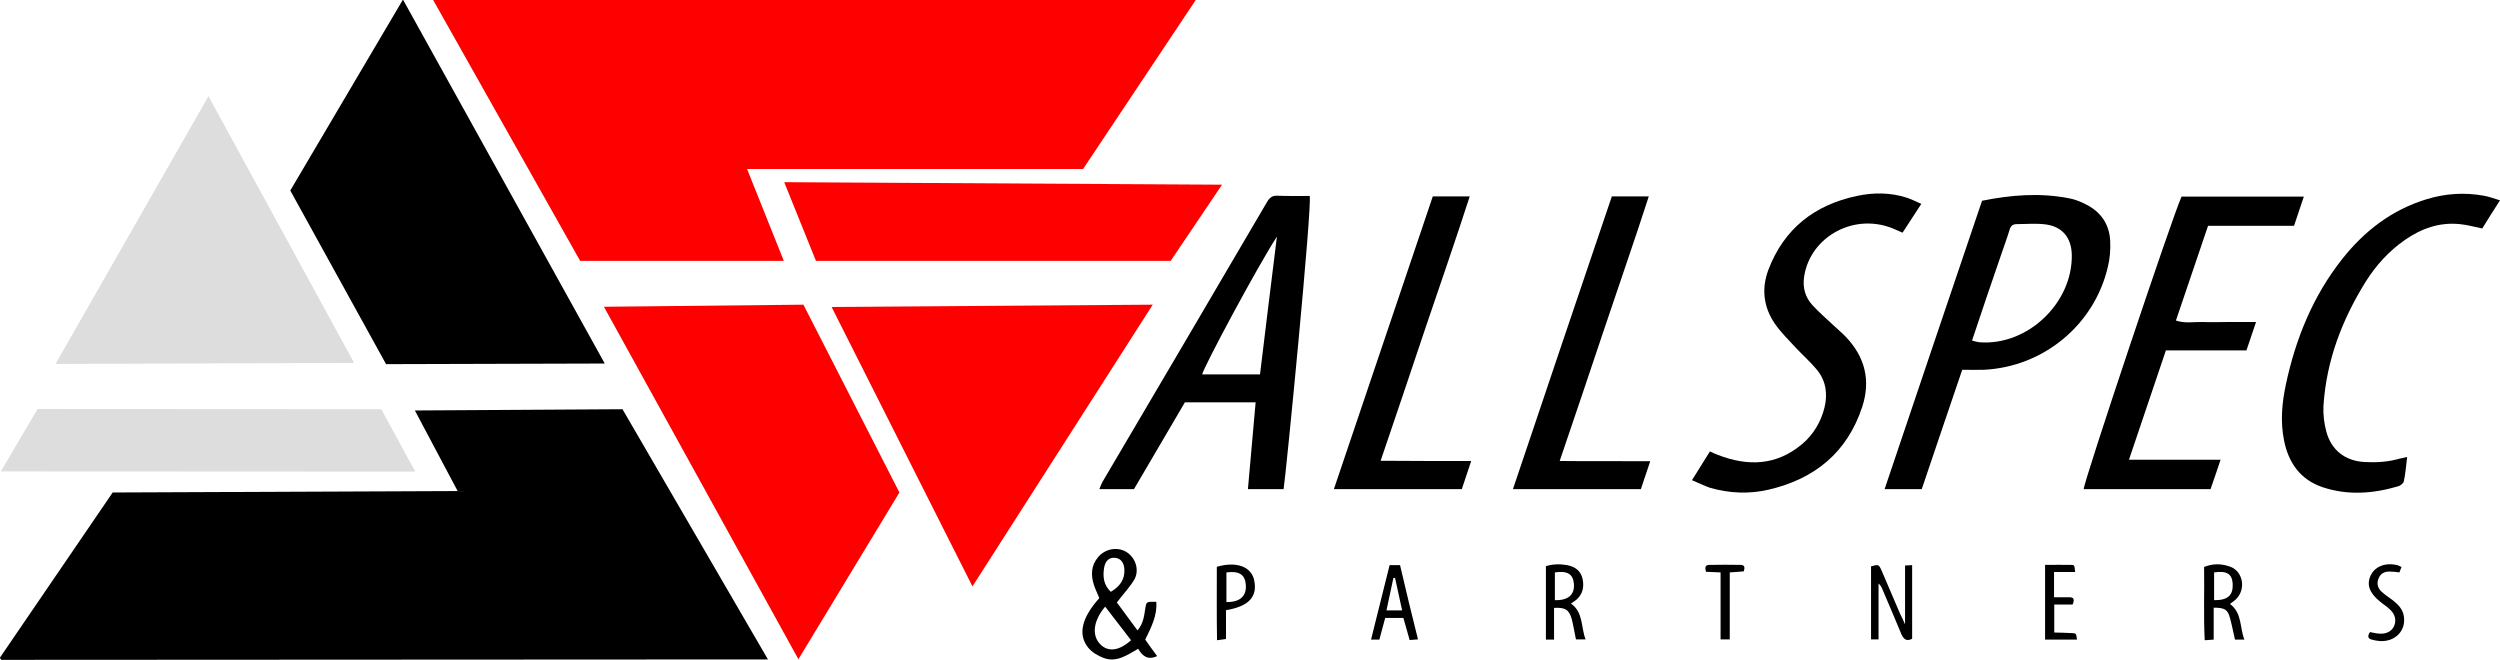
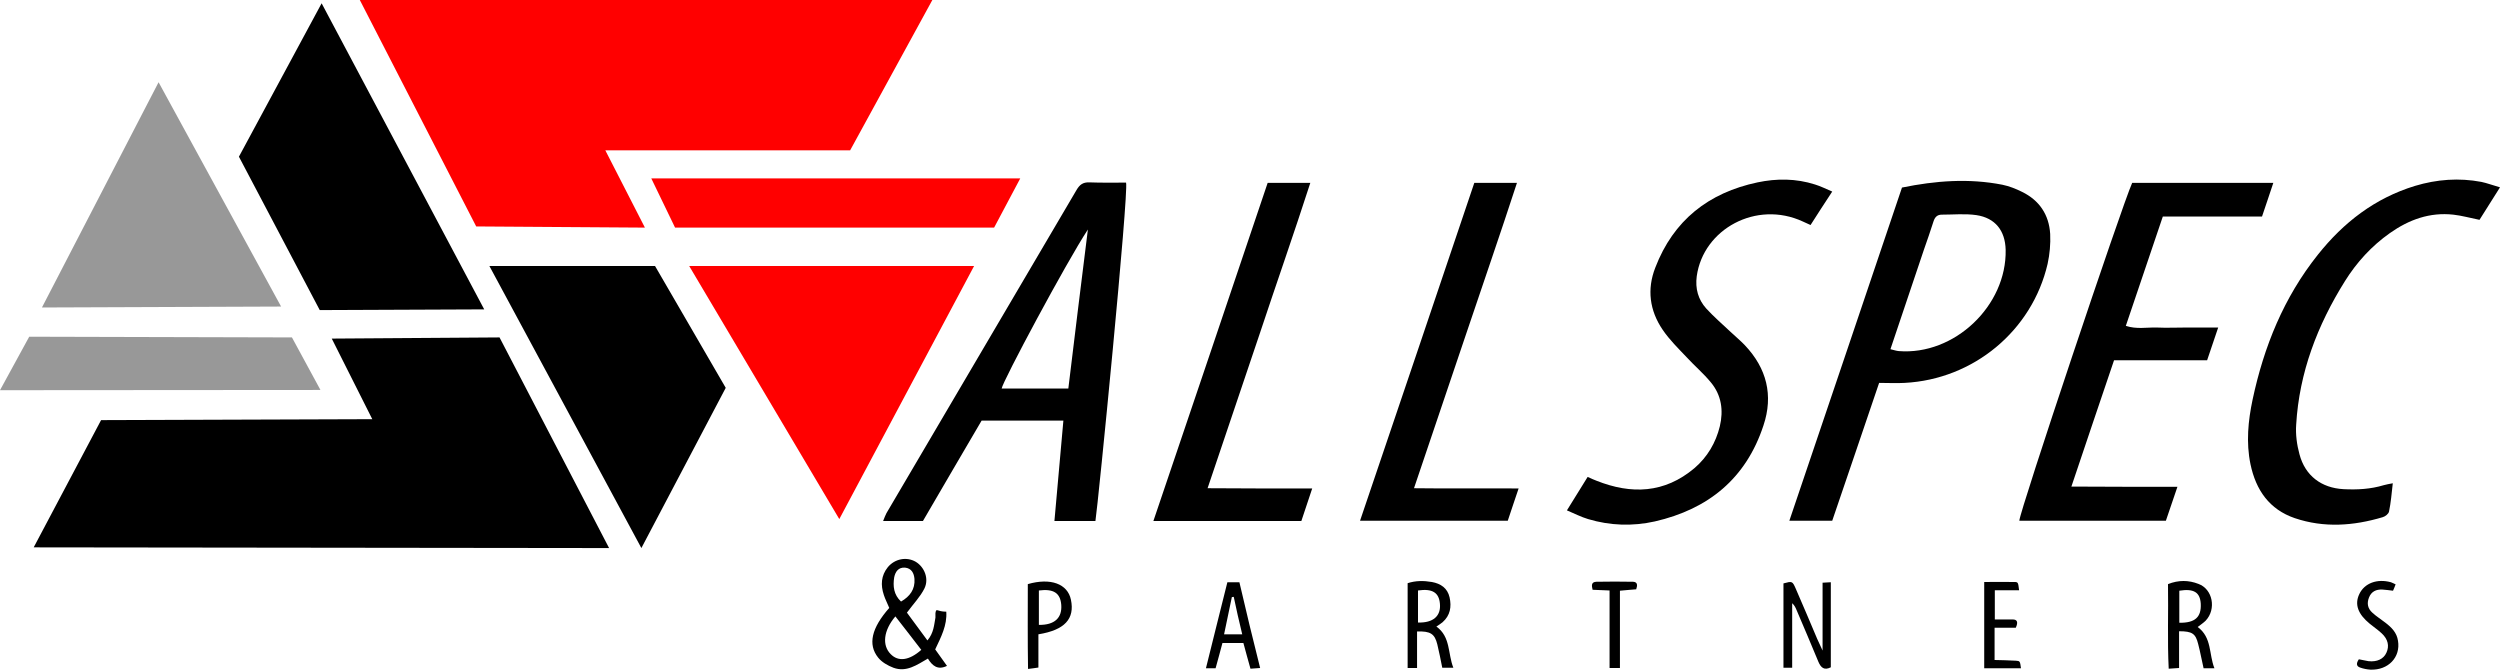
- <svg xmlns="http://www.w3.org/2000/svg" version="1.1" id="Layer_1" x="0px" y="0px" viewBox="0 0 1198 316" style="enable-background:new 0 0 1198 316;" xml:space="preserve">
+ <svg xmlns="http://www.w3.org/2000/svg" version="1.1" id="Layer_1" x="0px" y="0px" viewBox="0 0 1061 284" style="enable-background:new 0 0 1061 284;" xml:space="preserve">
  <style type="text/css">
	.st0{fill:#FF0000;}
- 	.st1{fill:#DDDDDD;}
+ 	.st1{fill:#989898;}
</style>
-   <polygon points="368,316 0.6,316.2 0.1,315.5 0,315.1 54,236 219.3,235.3 198.8,196.7 298.3,196.1 " />
-   <polygon class="st0" points="207,-1 573,0 519,81 358,81 375.6,125 278,125 " />
-   <polygon points="193.1,-0.2 289.8,174.2 185,174.5 139.1,91.3 193.1,-0.2 " />
-   <polygon class="st0" points="382.6,315.9 289.4,147 385,146 431,236 382.6,315.9 " />
-   <polygon class="st1" points="99.9,46.1 169.7,173.9 26.6,174.4 99.9,46.1 " />
-   <polygon class="st0" points="398.5,147.1 552.4,146 466,281 398.5,147.1 " />
-   <polygon class="st1" points="199,226 0.4,225.9 18,196 182.7,196.1 " />
-   <polygon class="st0" points="585.6,88.5 561,125 391,125 375.8,87.3 " />
-   <path d="M535.2,288.7c3,4.1,6.3,8.6,9.9,13.4c3-3.6,3.2-7.4,3.8-11c0.5-2.8,0.6-2.8,5.2-2.7c0.5,6.6-2.4,12.1-5.3,18.1  c1.8,2.6,3.7,5.2,5.7,7.9c-4.5,2.1-7,0-9.1-3.5c-5.3,3-10.3,6.7-16.5,4.4c-2.7-1-5.6-2.7-7.4-4.9c-5.1-6.3-3.2-14.3,5.3-23.8  c-0.8-2-1.9-4.1-2.6-6.3c-1.5-4.7-1.4-9.3,2-13.3c3.3-4,9.1-5.1,13.4-2.6c4.2,2.5,6.5,8.1,4.2,12.9  C541.7,281.1,538.5,284.3,535.2,288.7z M542,306.8c-4.3-5.6-8.3-10.7-12.4-16.1c-5.8,6.8-6.5,13.9-2.3,18.1  C531,312.5,536.2,312,542,306.8z M532.3,283.6c4.3-2.5,6.8-5.9,6.5-10.9c-0.2-2.7-1.4-5.1-4.5-5.4c-3.2-0.3-4.7,2-5.2,4.7  C528.4,276.3,528.8,280.3,532.3,283.6z" />
-   <path d="M912.9,299.2c0-10,0-18.9,0-28.2c1.1-0.1,2.1-0.1,3.4-0.2c0,12,0,23.6,0,35.3c-2.7,1.4-4.1,0.2-5.2-2.3  c-2.9-7.1-6-14.2-9-21.3c-0.4-1-0.9-2-1.9-2.9c0,8.8,0,17.7,0,26.8c-1.2,0-2.3,0-3.6,0c0-11.8,0-23.4,0-35c3.6-1,3.7-1,5.1,2.1  c3,6.9,5.9,13.9,8.9,20.8C911.3,295.6,911.9,296.9,912.9,299.2z" />
-   <path d="M1068.6,289.4c5.9,4.4,4.6,11.2,6.9,17.1c-1.6,0-2.9,0-4.5,0c-0.8-3.4-1.4-6.7-2.3-10c-1.1-4.4-2.5-5.3-7.9-5.3  c0,5,0,10,0,15.3c-1.6,0.1-2.6,0.2-4.3,0.3c-0.6-11.8-0.1-23.4-0.3-35.1c4.4-1.8,8.6-1.6,12.6-0.1c6,2.2,7.5,10.5,3,15.2  C1071.1,287.7,1069.9,288.4,1068.6,289.4z M1061,287.6c6.6,0.1,9.2-2.4,8.9-7.9c-0.3-4.7-2.8-6.3-8.9-5.4  C1061,278.6,1061,282.9,1061,287.6z" />
-   <path d="M744.7,291.3c0,5.2,0,10.1,0,15.2c-1.5,0-2.6,0-3.9,0c0-11.7,0-23.3,0-35.2c3.3-1,6.7-1.1,10.1-0.5c3.7,0.7,6.5,2.6,7.4,6.3  c0.9,3.9,0.3,7.5-2.9,10.3c-0.7,0.6-1.6,1.1-2.6,1.8c6,4.3,4.7,11.1,7,17.2c-1.8,0-3,0-4.6,0c-0.7-3.3-1.2-6.5-2-9.7  C751.9,292.2,750.2,291,744.7,291.3z M745.1,287.6c6.4,0.2,9.6-2.7,9.1-7.9c-0.4-4.6-3.1-6.3-9.1-5.4  C745.1,278.6,745.1,282.9,745.1,287.6z" />
-   <path d="M679.5,306.4c-1.5,0.1-2.6,0.2-4,0.3c-1-3.6-2-7-3-10.6c-2.9,0-5.6,0-8.7,0c-0.9,3.4-1.9,6.8-2.8,10.4c-1.2,0-2.3,0-4,0  c3-12,5.9-23.8,8.9-35.7c1.7,0,3.1,0,5,0C673.6,282.6,676.5,294.3,679.5,306.4z M668.5,276.9c-0.3,0-0.5,0.1-0.8,0.1  c-1.1,5.1-2.2,10.2-3.3,15.5c2.8,0,5,0,7.5,0C670.7,286.9,669.6,281.9,668.5,276.9z" />
-   <path d="M587.5,292.4c0,4.5,0,9,0,13.8c-1.4,0.2-2.5,0.4-4.3,0.6c-0.2-12-0.1-23.7-0.1-35.2c9.4-2.7,16.5-0.1,17.9,6.4  C602.7,286,598.4,290.6,587.5,292.4z M587.7,288.5c6.6,0.1,9.7-2.9,9.3-8.3c-0.4-4.9-3.2-6.7-9.3-5.9  C587.7,278.9,587.7,283.5,587.7,288.5z" />
-   <path d="M993.2,289.7c-3,0-5.7,0-8.8,0c0,4.5,0,8.7,0,13.4c3,0.1,5.9,0.1,8.8,0.3c1.7,0.1,1.7,0.2,2.1,3.1c-5,0-10,0-15.3,0  c0-11.9,0-23.6,0-35.8c4.4,0,8.4-0.1,12.5,0c1.6,0,1.6,0.2,1.9,3.4c-3.3,0-6.5,0-10.1,0c0,4.1,0,7.8,0,12.1c2.6,0,5,0,7.4,0  C993.8,286.2,994.2,287.3,993.2,289.7z" />
-   <path d="M1150.8,271.7c-0.4,1.1-0.7,1.8-1,2.6c-1.6-0.2-3-0.4-4.5-0.4c-2.5-0.1-4.5,0.8-5.5,3.3c-1,2.4-0.4,4.6,1.4,6.3  c1.7,1.6,3.7,2.8,5.5,4.2c2.5,2,4.7,4.2,5.2,7.5c1.2,6.9-4,12.4-11.4,12c-1.5-0.1-3-0.4-4.3-0.8c-1.7-0.6-1.6-1.9-0.5-3.5  c1.3,0.2,2.6,0.6,4,0.7c3.5,0.4,6.3-0.9,7.5-3.5c1.2-2.7,0.7-5.6-1.9-8c-1.5-1.5-3.4-2.6-5-4c-4.9-4-6.3-8-4.3-12.3  c2.1-4.5,7.3-6.4,13.1-4.9C1149.4,271,1149.8,271.2,1150.8,271.7z" />
-   <path d="M824.5,274.3c-2.9-0.1-4.8-0.2-7-0.3c-0.4-1.7-0.7-3.2,1.5-3.3c5.1-0.1,10.2-0.1,15.3,0c1.8,0.1,1.9,1.4,1.3,3.1  c-2,0.2-4.1,0.3-6.7,0.5c0,10.6,0,21.2,0,32.1c-1.6,0-2.7,0-4.4,0C824.5,295.8,824.5,285.2,824.5,274.3z" />
-   <path d="M615.1,234.4c-5.7,0-11.1,0-17.1,0c1.2-13.9,2.5-27.6,3.7-41.6c-11.5,0-22.5,0-33.9,0c-8.1,13.8-16.3,27.8-24.4,41.6  c-5.6,0-10.8,0-16.6,0c0.6-1.3,0.9-2.4,1.4-3.3c26.3-44.7,52.7-89.4,78.9-134.2c1.3-2.2,2.6-3.3,5.3-3.1c5.1,0.2,10.2,0.1,15.2,0.1  C628.9,98.1,616.2,227.8,615.1,234.4z M611.9,113.4c-9,13.7-35.4,63-35.8,66c9.3,0,18.5,0,27.7,0  C606.5,156.9,609.2,135.2,611.9,113.4z" />
-   <path d="M940.3,177.2c-6.6,19.5-13.1,38.4-19.4,57.2c-6,0-11.6,0-17.8,0c15.6-46.3,31.1-92.2,46.7-138.2c13.9-2.8,27.7-3.9,41.6-1.2  c2.8,0.5,5.6,1.6,8.1,2.9c7.2,3.6,11.3,9.5,11.7,17.5c0.2,4.1-0.1,8.4-1.1,12.4c-6.4,27.8-30.8,48-59.4,49.4  C947.5,177.3,944.1,177.2,940.3,177.2z M945,163.2c1.6,0.4,2.5,0.7,3.4,0.8c23.1,1.9,44.9-18.8,44.4-42c-0.2-7.9-4.3-13.2-12.1-14.4  c-4.7-0.7-9.6-0.2-14.3-0.2c-1.9,0-2.9,0.9-3.4,2.7c-1.2,4-2.7,7.9-4,11.8C954.3,135.5,949.7,149.1,945,163.2z" />
-   <path d="M1064.1,220.3c-1.8,5.3-3.2,9.6-4.8,14.1c-20.4,0-40.6,0-60.8,0c0-3.5,42.6-130.9,46.9-140.2c19.2,0,38.6,0,58.6,0  c-1.6,4.7-3.1,9.3-4.7,14c-13.7,0-27.2,0-41.2,0c-5.1,15.1-10.2,30.1-15.4,45.4c4.5,1.5,8.6,0.6,12.7,0.7c4.2,0.2,8.4,0,12.5,0  c4.2,0,8.3,0,13.2,0c-1.6,4.8-3,9-4.6,13.6c-12.9,0-25.7,0-38.6,0c-5.9,17.5-11.7,34.7-17.7,52.4  C1034.9,220.3,1049,220.3,1064.1,220.3z" />
-   <path d="M810.8,230.1c3.1-5,5.8-9.3,8.6-13.8c1.3,0.6,2.4,1.2,3.6,1.6c14.5,5.7,28.3,5.3,40.7-5.2c5.4-4.6,8.9-10.6,10.6-17.4  c1.6-6.6,0.7-12.9-3.7-18.2c-3.1-3.7-6.7-6.9-10-10.4c-3.5-3.8-7.2-7.4-10.1-11.6c-5.4-7.9-6.5-16.7-3.1-25.8  c7.5-19.7,22.1-31.1,42.4-35.4c7.9-1.7,16-1.7,23.8,0.8c2.2,0.7,4.4,1.8,7.1,3c-3.2,4.9-6.1,9.3-9,13.8c-1.3-0.6-2.3-1-3.2-1.4  c-19.3-8.9-41.2,3.1-44,22.7c-0.7,5.2,0.6,9.7,4,13.4c3.1,3.4,6.7,6.5,10.1,9.7c2,1.9,4.1,3.6,6,5.6c9.1,9.6,11.9,20.8,7.8,33.4  c-7.2,22-22.9,34.7-45.1,39.8c-9.2,2.1-18.5,1.7-27.7-0.9C816.6,232.8,814,231.4,810.8,230.1z" />
-   <path d="M1198,96c-3.3,5.1-6,9.4-8.5,13.5c-3.9-0.8-7.3-1.8-10.8-2.1c-9.7-1-18.4,2.1-26.3,7.6c-7.6,5.3-13.8,12.1-18.7,19.9  c-11.4,18.3-18.9,37.9-20.3,59.6c-0.2,4.1,0.3,8.4,1.4,12.4c2.4,8.9,9.1,14,18.3,14.5c5.6,0.3,11.2,0,16.7-1.6  c1-0.3,2.1-0.4,3.7-0.8c-0.5,4.2-0.8,8-1.6,11.7c-0.2,0.9-1.6,2-2.6,2.3c-12.1,3.6-24.4,4.5-36.5,0.4c-10.5-3.6-16.2-11.7-18.3-22.4  c-1.8-9-1-17.9,0.9-26.8c4.7-22,13-42.4,27-60.1c10.6-13.4,23.7-23.5,40.3-28.6c9.1-2.8,18.3-3.4,27.6-1.7  C1192.7,94.2,1194.9,95.1,1198,96z" />
-   <path d="M639.2,234.4c15.9-47.1,31.6-93.6,47.4-140.3c5.8,0,11.3,0,17.7,0c-6.9,21.3-14.1,42.1-21.2,63c-7,21-14.1,41.9-21.5,63.7  c7.7,0.1,14.7,0,21.7,0.1c7,0,14,0,21.7,0c-1.7,5-3.1,9.2-4.5,13.5C680.2,234.4,660.1,234.4,639.2,234.4z" />
-   <path d="M772.4,94.1c6,0,11.5,0,17.7,0c-6.9,21.4-14.2,42.2-21.2,63.1c-7,21-14.1,41.9-21.5,63.7c14.7,0.2,28.7,0,43.4,0.1  c-1.6,4.7-3,8.9-4.5,13.4c-20.3,0-40.5,0-61.3,0C740.8,187.5,756.5,140.9,772.4,94.1z" />
+   <polygon points="258.5,232.6 14.3,232.3 42.9,178.3 158,177.9 140.8,143.7 212,143.2 " />
+   <polygon class="st0" points="152.6,-0.2 395.8,-0.2 360.8,63.8 256.9,63.8 273.7,96.6 202.1,96.1 " />
+   <polygon points="136.5,1.4 205.5,131.3 135.7,131.6 101.4,66.5 136.5,1.4 " />
+   <polygon points="207.7,112.9 278,112.9 308,164.6 272.2,232.6 " />
+   <polygon class="st1" points="67.3,34.9 119.3,130.1 17.8,130.5 67.3,34.9 " />
+   <polygon class="st0" points="292.5,112.9 413.4,112.9 356.2,220.3 " />
+   <polygon class="st1" points="136,165.5 0,165.6 12.4,142.9 123.9,143.2 " />
+   <polygon class="st0" points="433,75.7 421.9,96.6 286.5,96.6 276.4,75.7 " />
+   <path d="M397,260.2c0.4-2.4,0.5-0.6,4.6-0.6c0.4,5.8-2.2,10.7-4.7,16c1.6,2.3,3.3,4.6,5,7c-3.9,1.9-6.2,0-8.1-3.1  c-4.7,2.7-9.1,5.9-14.6,3.9c-2.4-0.9-5-2.4-6.5-4.3c-4.5-5.6-2.8-12.6,4.7-21.1c-0.7-1.8-1.7-3.6-2.3-5.5c-1.4-4.2-1.2-8.2,1.7-11.8  c3-3.6,8-4.5,11.8-2.3c3.7,2.2,5.8,7.2,3.7,11.4c-1.7,3.4-4.5,6.3-7.4,10.2c2.7,3.6,5.6,7.6,8.7,11.8c2.7-3.2,2.8-6.5,3.4-9.7   M391,275.8c-3.8-4.9-7.3-9.5-11-14.2c-5.1,6-5.7,12.3-2,16C381.2,280.9,385.8,280.4,391,275.8z M382.4,255.3c3.8-2.2,6-5.2,5.7-9.6  c-0.2-2.4-1.2-4.5-4-4.8c-2.8-0.2-4.1,1.7-4.6,4.1C378.9,248.8,379.3,252.4,382.4,255.3z" />
+   <path d="M773.5,276.1c0-10.2,0-19.4,0-28.8c1.1-0.1,2.2-0.1,3.5-0.2c0,12.3,0,24.1,0,36.1c-2.8,1.4-4.2,0.2-5.3-2.4  c-3-7.3-6.1-14.5-9.2-21.8c-0.4-1-0.9-2.1-1.9-3c0,9,0,18.1,0,27.4c-1.3,0-2.3,0-3.7,0c0-12.1,0-23.9,0-35.8c3.7-1,3.8-1,5.2,2.2  c3.1,7.1,6.1,14.2,9.1,21.3C771.8,272.5,772.4,273.8,773.5,276.1z" />
+   <path d="M932.7,266.1c6.1,4.5,4.7,11.5,7.1,17.5c-1.7,0-2.9,0-4.6,0c-0.8-3.4-1.4-6.9-2.3-10.3c-1.1-4.4-2.5-5.4-8.1-5.4  c0,5.1,0,10.2,0,15.6c-1.6,0.1-2.7,0.2-4.4,0.3c-0.6-12.1-0.1-23.9-0.3-35.9c4.5-1.8,8.8-1.7,12.9-0.1c6.1,2.2,7.7,10.7,3.1,15.6  C935.2,264.3,934,265.1,932.7,266.1z M924.9,264.3c6.7,0.1,9.4-2.4,9.1-8.1c-0.3-4.8-2.9-6.5-9.1-5.5  C924.9,255.1,924.9,259.5,924.9,264.3z" />
+   <path d="M601.4,268c0,5.3,0,10.3,0,15.5c-1.5,0-2.6,0-4,0c0-11.9,0-23.8,0-36c3.4-1.1,6.8-1.1,10.3-0.5c3.8,0.7,6.6,2.6,7.5,6.5  c0.9,4,0.3,7.7-3,10.6c-0.8,0.6-1.6,1.2-2.6,1.8c6.1,4.4,4.8,11.4,7.2,17.5c-1.8,0-3.1,0-4.7,0c-0.7-3.4-1.3-6.7-2.1-9.9  C608.9,269,607.1,267.8,601.4,268z M601.8,264.2c6.5,0.2,9.8-2.8,9.3-8c-0.4-4.7-3.2-6.5-9.3-5.6  C601.8,255.1,601.8,259.5,601.8,264.2z" />
+   <path d="M534.8,283.5c-1.6,0.1-2.7,0.2-4.1,0.3c-1-3.6-2-7.1-3-10.9c-3,0-5.8,0-8.9,0c-0.9,3.5-1.9,7-2.9,10.7c-1.2,0-2.3,0-4.1,0  c3.1-12.3,6-24.3,9.1-36.5c1.7,0,3.1,0,5.1,0C528.8,259.2,531.7,271.2,534.8,283.5z M523.6,253.3c-0.3,0-0.5,0.1-0.8,0.1  c-1.1,5.2-2.2,10.5-3.3,15.8c2.9,0,5.1,0,7.7,0C525.8,263.6,524.7,258.4,523.6,253.3z" />
+   <path d="M440.7,269.2c0,4.6,0,9.2,0,14.1c-1.5,0.2-2.5,0.4-4.4,0.6c-0.2-12.3-0.1-24.2-0.1-36c9.7-2.8,16.9-0.1,18.3,6.6  C456.2,262.6,451.9,267.4,440.7,269.2z M440.9,265.2c6.7,0.1,9.9-3,9.5-8.5c-0.4-5-3.2-6.9-9.5-6.1  C440.9,255.3,440.9,260.1,440.9,265.2z" />
+   <path d="M855.5,266.4c-3,0-5.9,0-9,0c0,4.6,0,8.9,0,13.7c3,0.1,6,0.1,9,0.3c1.8,0.1,1.8,0.2,2.2,3.2c-5.1,0-10.2,0-15.6,0  c0-12.2,0-24.2,0-36.6c4.5,0,8.6-0.1,12.8,0c1.6,0,1.6,0.2,2,3.5c-3.3,0-6.6,0-10.3,0c0,4.2,0,8,0,12.4c2.6,0,5.1,0,7.6,0  C856.1,262.9,856.6,264,855.5,266.4z" />
+   <path d="M1016.7,248c-0.4,1.1-0.7,1.8-1.1,2.7c-1.6-0.2-3.1-0.4-4.6-0.5c-2.5-0.1-4.6,0.8-5.6,3.4c-1,2.5-0.5,4.7,1.4,6.4  c1.7,1.6,3.7,2.8,5.6,4.3c2.6,2,4.8,4.2,5.3,7.6c1.2,7-4.1,12.6-11.7,12.3c-1.5-0.1-3-0.4-4.4-0.9c-1.7-0.6-1.6-1.9-0.5-3.5  c1.3,0.2,2.7,0.6,4.1,0.8c3.6,0.4,6.4-0.9,7.6-3.6c1.3-2.8,0.7-5.7-2-8.2c-1.6-1.5-3.4-2.7-5.1-4.1c-5-4.1-6.5-8.2-4.4-12.6  c2.2-4.6,7.5-6.6,13.4-5C1015.3,247.3,1015.8,247.6,1016.7,248z" />
+   <path d="M683.1,250.6c-2.9-0.1-4.9-0.2-7.2-0.3c-0.4-1.7-0.7-3.3,1.6-3.4c5.2-0.1,10.4-0.1,15.6,0c1.9,0.1,1.9,1.5,1.3,3.2  c-2,0.2-4.2,0.3-6.9,0.6c0,10.9,0,21.7,0,32.8c-1.7,0-2.8,0-4.4,0C683.1,272.7,683.1,261.9,683.1,250.6z" />
+   <path d="M464.9,221.1c-5.8,0-11.4,0-17.4,0c1.3-14.2,2.5-28.2,3.8-42.6c-11.8,0-23.1,0-34.7,0c-8.3,14.1-16.6,28.4-24.9,42.6  c-5.7,0-11.1,0-16.9,0c0.6-1.4,0.9-2.4,1.4-3.3c26.9-45.7,53.8-91.4,80.7-137.2c1.3-2.2,2.7-3.3,5.4-3.2c5.2,0.2,10.5,0.1,15.6,0.1  C479.1,81.7,466,214.3,464.9,221.1z M461.7,97.4c-9.2,14-36.2,64.5-36.6,67.5c9.5,0,18.9,0,28.3,0  C456.2,141.9,458.9,119.6,461.7,97.4z" />
+   <path d="M797.5,162.5c-6.8,19.9-13.3,39.3-19.9,58.5c-6.2,0-11.9,0-18.2,0c16-47.3,31.9-94.2,47.8-141.4c14.2-2.9,28.3-4,42.6-1.2  c2.9,0.6,5.7,1.7,8.3,3c7.4,3.6,11.5,9.7,12,17.9c0.2,4.2-0.2,8.6-1.1,12.7c-6.6,28.4-31.5,49-60.7,50.5  C804.8,162.7,801.4,162.5,797.5,162.5z M802.3,148.2c1.6,0.4,2.5,0.7,3.5,0.8c23.6,1.9,45.9-19.2,45.4-43  c-0.2-8.1-4.4-13.5-12.4-14.7c-4.8-0.7-9.8-0.2-14.7-0.2c-1.9,0-2.9,1-3.5,2.8c-1.3,4.1-2.7,8.1-4.1,12.1  C811.8,119.9,807.1,133.9,802.3,148.2z" />
+   <path d="M924.1,206.6c-1.8,5.4-3.3,9.8-4.9,14.4c-20.9,0-41.5,0-62.2,0c0-3.6,43.6-133.9,47.9-143.4c19.7,0,39.5,0,59.9,0  c-1.6,4.9-3.2,9.5-4.8,14.3c-14,0-27.8,0-42.1,0c-5.2,15.4-10.4,30.7-15.7,46.4c4.6,1.5,8.8,0.6,13,0.7c4.3,0.2,8.5,0,12.8,0  c4.2,0,8.5,0,13.4,0c-1.7,4.9-3.1,9.2-4.7,13.9c-13.2,0-26.3,0-39.5,0c-6.1,17.9-12,35.5-18.1,53.6  C894.2,206.6,908.6,206.6,924.1,206.6z" />
+   <path d="M665,216.6c3.2-5.1,5.9-9.5,8.8-14.2c1.4,0.6,2.5,1.2,3.7,1.6c14.8,5.9,28.9,5.4,41.6-5.3c5.5-4.7,9.1-10.8,10.8-17.8  c1.6-6.7,0.7-13.2-3.8-18.6c-3.1-3.8-6.9-7-10.2-10.6c-3.6-3.8-7.4-7.5-10.3-11.8c-5.5-8.1-6.7-17.1-3.1-26.3  c7.7-20.1,22.6-31.8,43.4-36.2c8.1-1.7,16.3-1.7,24.4,0.9c2.3,0.7,4.5,1.8,7.3,3c-3.3,5-6.2,9.5-9.2,14.2c-1.3-0.6-2.3-1-3.3-1.5  c-19.7-9.1-42.2,3.2-45,23.2c-0.7,5.3,0.6,9.9,4,13.7c3.2,3.5,6.8,6.6,10.3,9.9c2,1.9,4.2,3.7,6.1,5.7c9.3,9.8,12.2,21.3,7.9,34.1  c-7.4,22.5-23.4,35.5-46.1,40.7c-9.4,2.1-19,1.8-28.3-1C671,219.4,668.3,218,665,216.6z" />
+   <path d="M1061,79.5c-3.3,5.3-6.1,9.6-8.7,13.8c-4-0.8-7.5-1.8-11.1-2.2c-10-1.1-18.8,2.1-26.9,7.8c-7.8,5.5-14.1,12.4-19.1,20.4  c-11.7,18.7-19.4,38.8-20.7,60.9c-0.3,4.2,0.3,8.6,1.4,12.6c2.4,9.1,9.3,14.3,18.7,14.8c5.8,0.3,11.5,0,17.1-1.7  c1.1-0.3,2.2-0.5,3.8-0.8c-0.5,4.3-0.8,8.2-1.6,12c-0.2,1-1.6,2.1-2.7,2.4c-12.4,3.7-24.9,4.6-37.3,0.4  c-10.8-3.7-16.5-11.9-18.8-22.9c-1.9-9.2-1-18.4,0.9-27.4c4.8-22.5,13.2-43.3,27.7-61.5c10.9-13.7,24.2-24,41.2-29.2  c9.3-2.8,18.7-3.5,28.2-1.7C1055.5,77.7,1057.8,78.6,1061,79.5z" />
+   <path d="M489.5,221.1c16.3-48.1,32.4-95.7,48.5-143.5c5.9,0,11.6,0,18.1,0c-7,21.7-14.5,43-21.6,64.4c-7.2,21.4-14.5,42.9-22,65.2  c7.9,0.1,15,0,22.2,0.1c7.2,0,14.3,0,22.2,0c-1.7,5.1-3.1,9.4-4.6,13.8C531.5,221.1,511,221.1,489.5,221.1z" />
+   <path d="M625.7,77.6c6.1,0,11.7,0,18.1,0c-7.1,21.8-14.5,43.1-21.7,64.5c-7.2,21.4-14.5,42.9-22,65.1c15,0.2,29.4,0,44.4,0.1  c-1.6,4.8-3.1,9.1-4.6,13.7c-20.7,0-41.4,0-62.7,0C593.4,173.1,609.6,125.5,625.7,77.6z" />
</svg>
